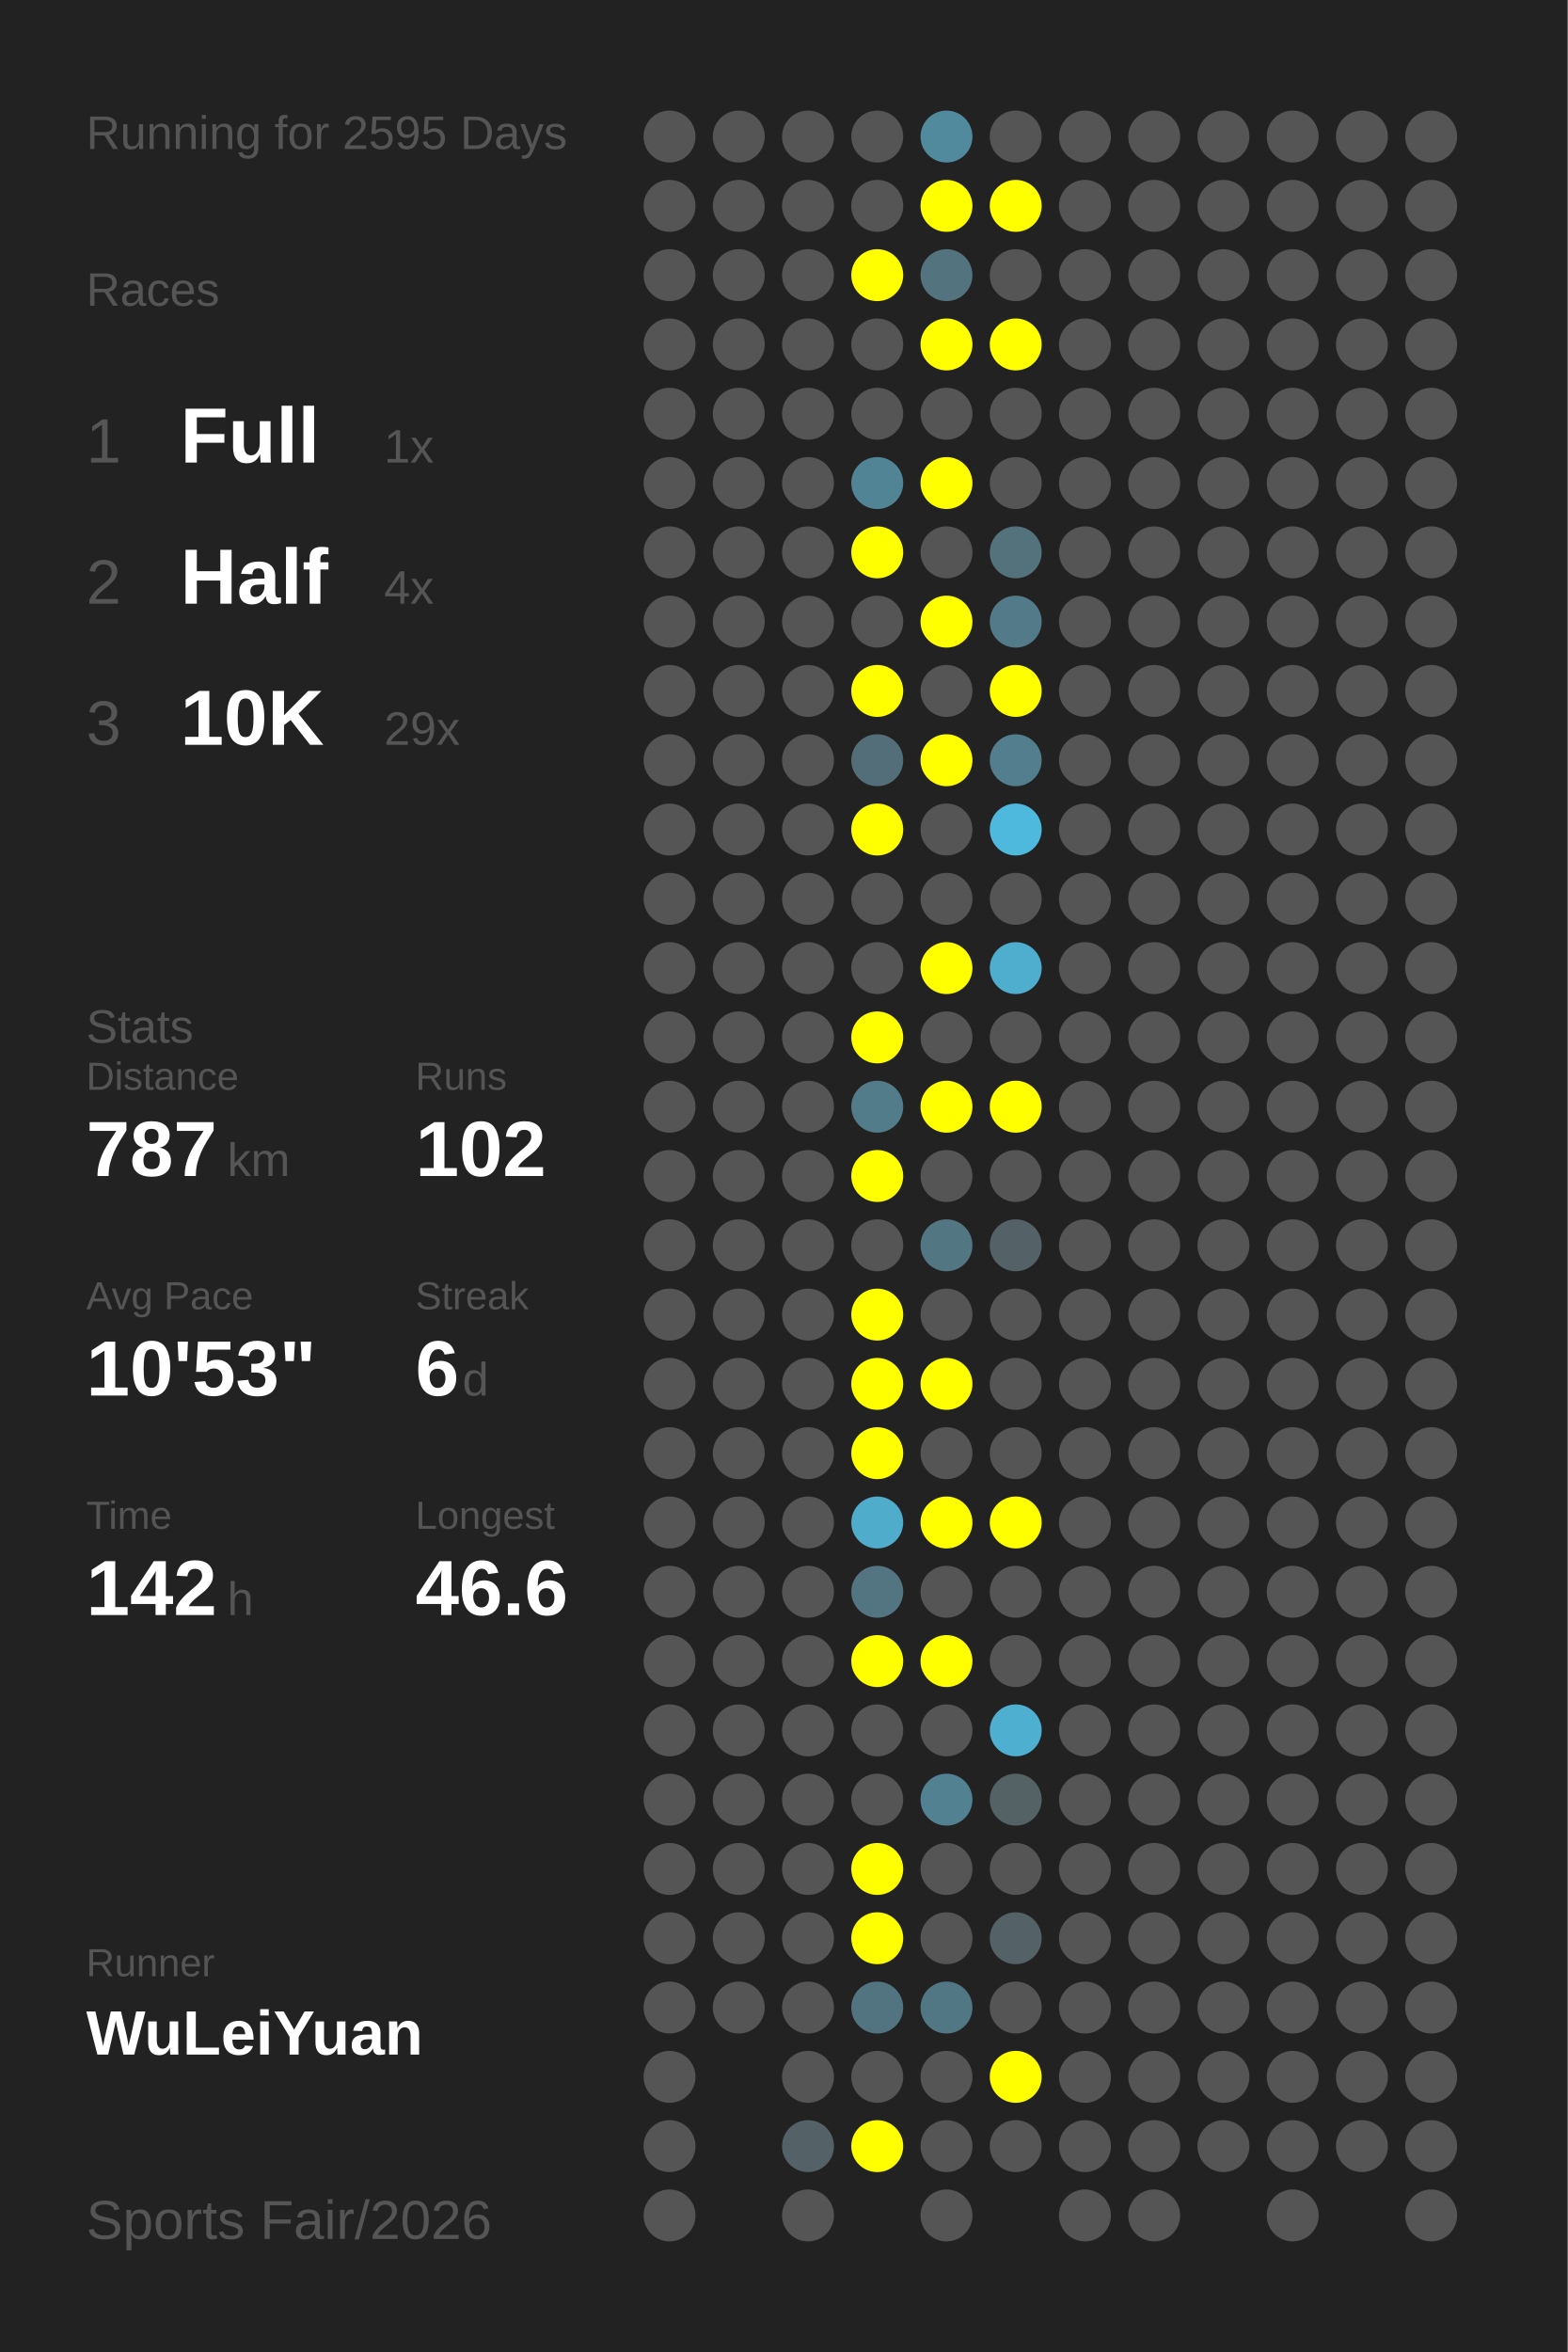
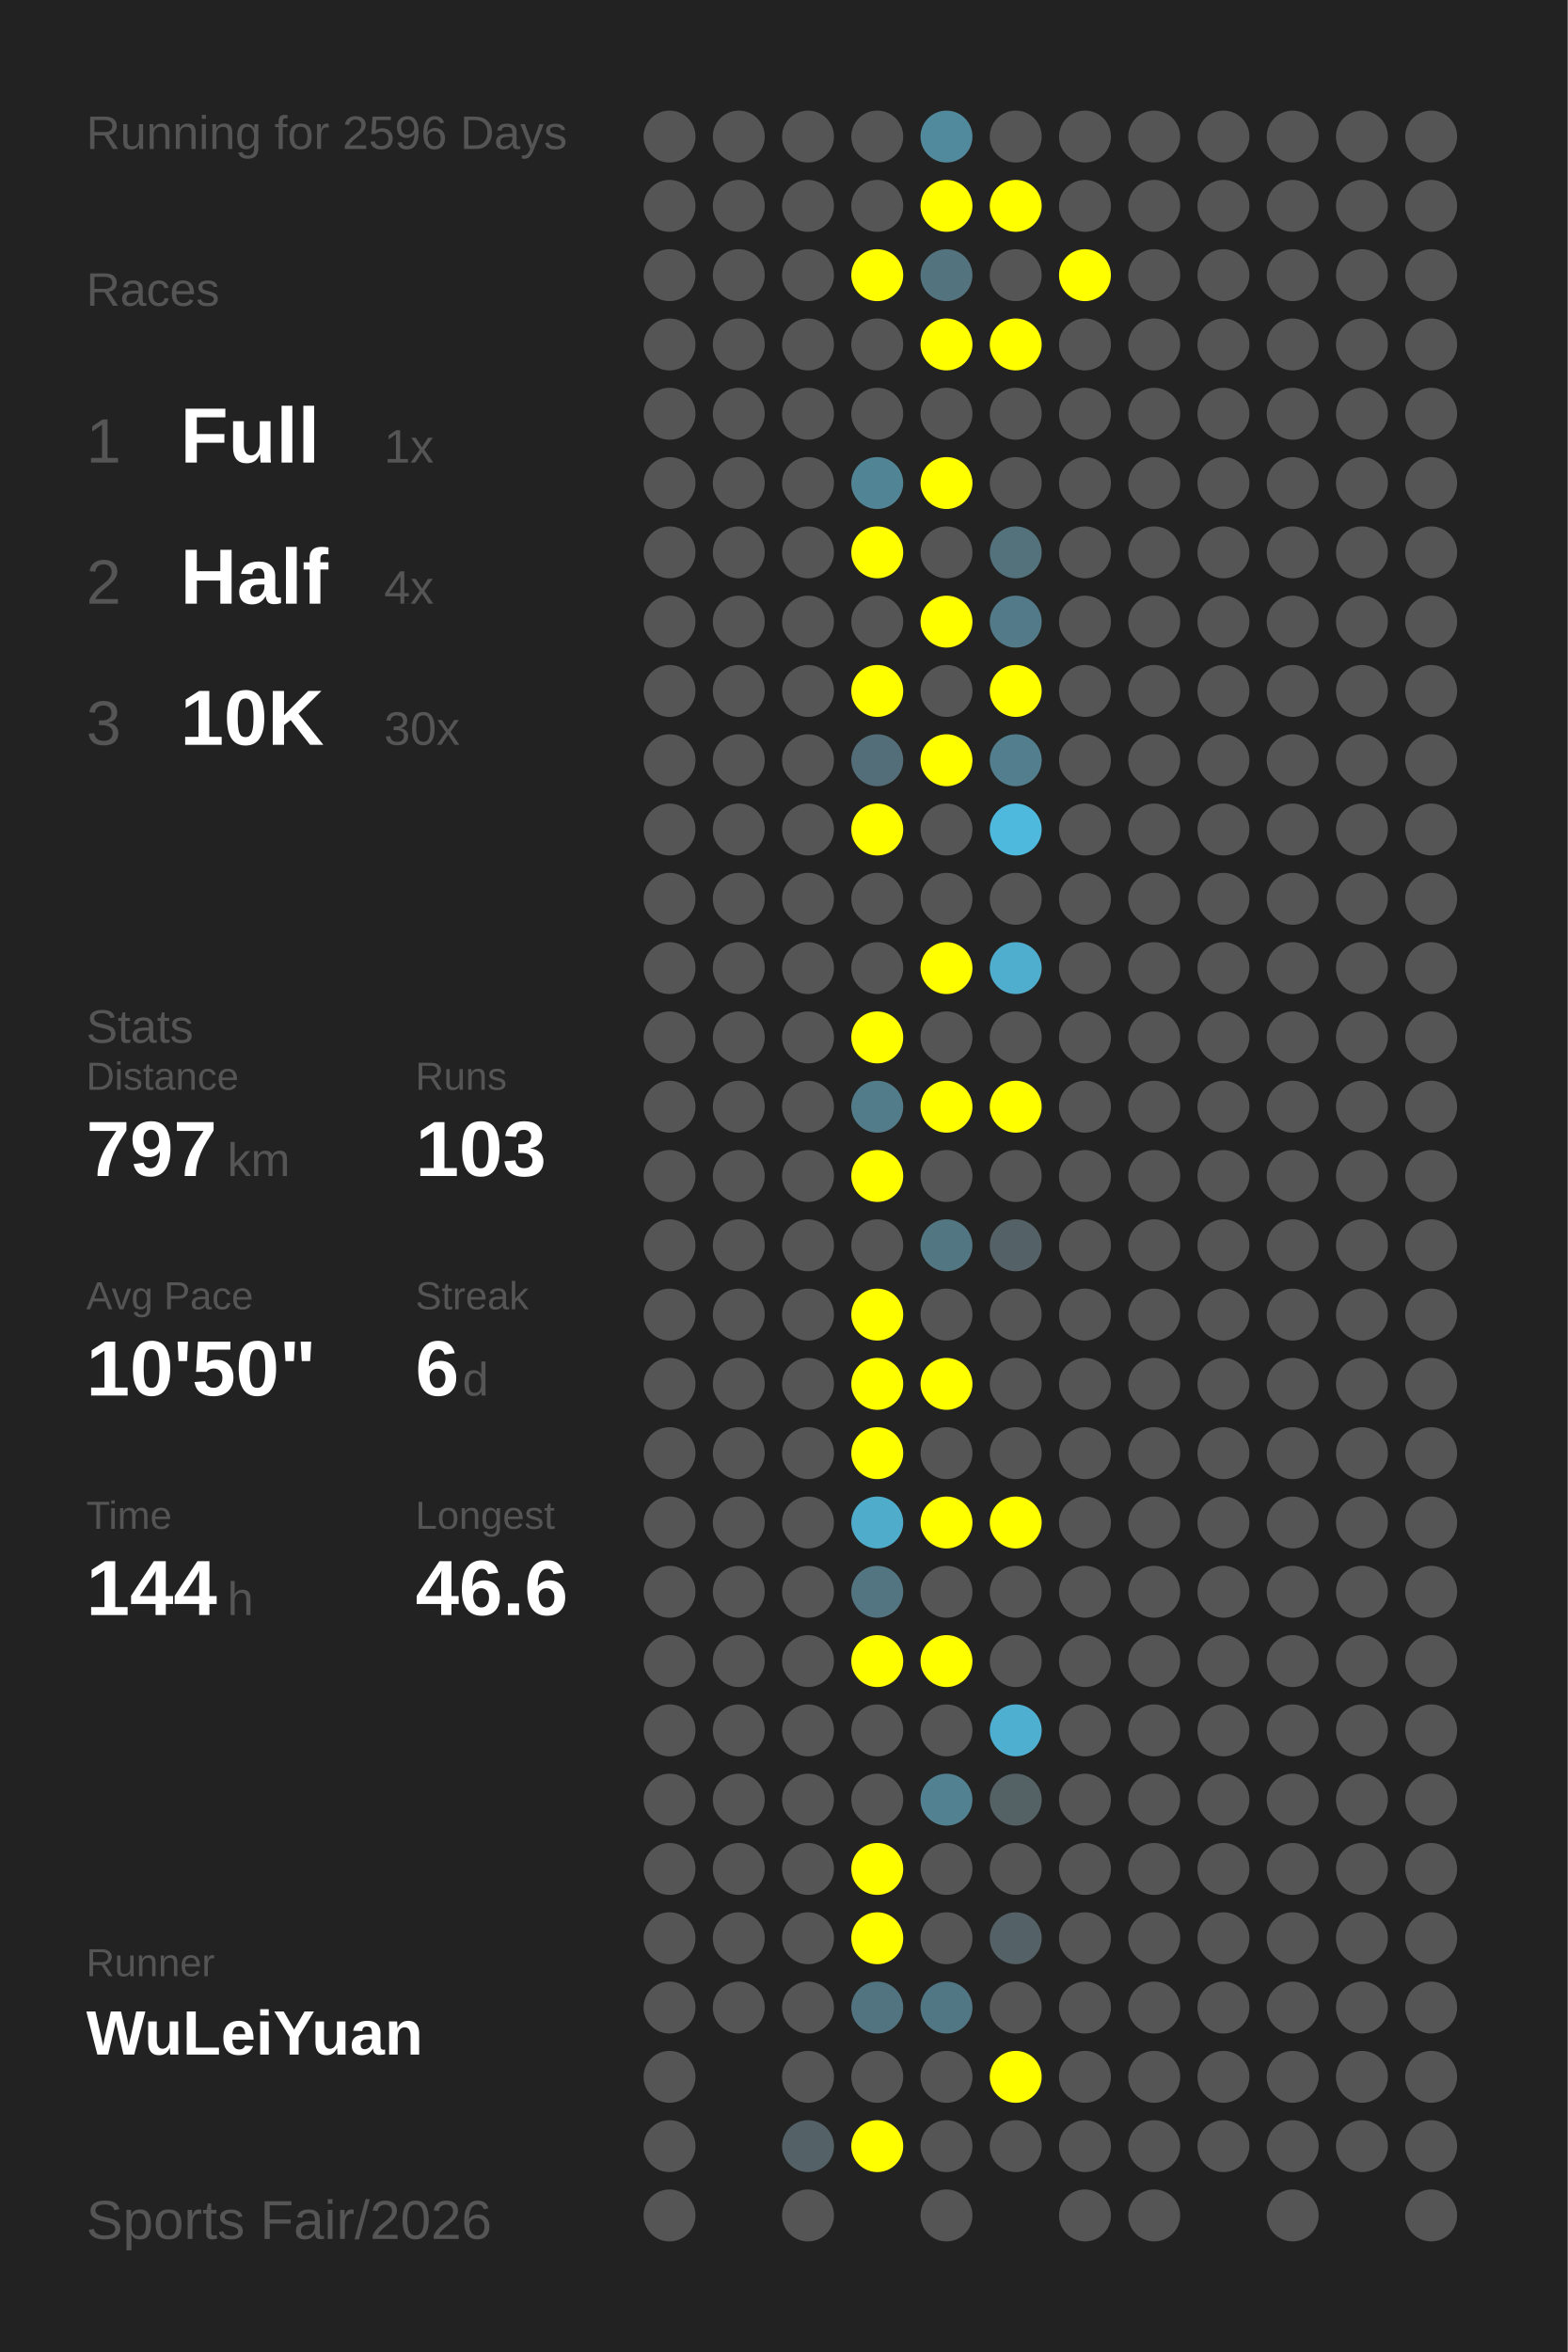
<svg xmlns="http://www.w3.org/2000/svg" baseProfile="full" height="300mm" version="1.1" viewBox="0,0,200,300" width="200mm">
  <defs />
  <rect fill="#222222" height="300" width="200" x="0" y="0" />
-   <text fill="#555555" style="font-size:6px; font-family:Arial;" x="11" y="19">Running for 2595 Days</text>
+   <text fill="#555555" style="font-size:6px; font-family:Arial;" x="11" y="19">Running for 2596 Days</text>
  <text fill="#555555" style="font-size:6px; font-family:Arial;" x="11" y="39">Races</text>
  <text fill="#555555" style="font-size:8px; font-family:Arial;" x="11" y="59">1</text>
  <text fill="#FFFFFF" style="font-size:10px; font-family:Arial; font-weight:bold;" x="23" y="59">Full</text>
  <text fill="#555555" style="font-size:6px; font-family:Arial;" x="49" y="59">1x</text>
  <text fill="#555555" style="font-size:8px; font-family:Arial;" x="11" y="77">2</text>
  <text fill="#FFFFFF" style="font-size:10px; font-family:Arial; font-weight:bold;" x="23" y="77">Half</text>
  <text fill="#555555" style="font-size:6px; font-family:Arial;" x="49" y="77">4x</text>
  <text fill="#555555" style="font-size:8px; font-family:Arial;" x="11" y="95">3</text>
  <text fill="#FFFFFF" style="font-size:10px; font-family:Arial; font-weight:bold;" x="23" y="95">10K</text>
-   <text fill="#555555" style="font-size:6px; font-family:Arial;" x="49" y="95">29x</text>
+   <text fill="#555555" style="font-size:6px; font-family:Arial;" x="49" y="95">30x</text>
  <text fill="#555555" style="font-size:6px; font-family:Arial;" x="11" y="133">Stats</text>
  <text fill="#555555" style="font-size:5px; font-family:Arial;" x="11" y="139">Distance</text>
-   <text fill="#FFFFFF" style="font-size:10px; font-family:Arial; font-weight:bold;" x="11" y="150">787</text>
+   <text fill="#FFFFFF" style="font-size:10px; font-family:Arial; font-weight:bold;" x="11" y="150">797</text>
  <text fill="#555555" style="font-size:6px; font-family:Arial;" x="29" y="150">km</text>
  <text fill="#555555" style="font-size:5px; font-family:Arial;" x="53" y="139">Runs</text>
-   <text fill="#FFFFFF" style="font-size:10px; font-family:Arial; font-weight:bold;" x="53" y="150">102</text>
+   <text fill="#FFFFFF" style="font-size:10px; font-family:Arial; font-weight:bold;" x="53" y="150">103</text>
  <text fill="#555555" style="font-size:5px; font-family:Arial;" x="11" y="167">Avg Pace</text>
-   <text fill="#FFFFFF" style="font-size:10px; font-family:Arial; font-weight:bold;" x="11" y="178">10'53"</text>
+   <text fill="#FFFFFF" style="font-size:10px; font-family:Arial; font-weight:bold;" x="11" y="178">10'50"</text>
  <text fill="#555555" style="font-size:5px; font-family:Arial;" x="53" y="167">Streak</text>
  <text fill="#FFFFFF" style="font-size:10px; font-family:Arial; font-weight:bold;" x="53" y="178">6</text>
  <text fill="#555555" style="font-size:6px; font-family:Arial;" x="59" y="178">d</text>
  <text fill="#555555" style="font-size:5px; font-family:Arial;" x="11" y="195">Time</text>
-   <text fill="#FFFFFF" style="font-size:10px; font-family:Arial; font-weight:bold;" x="11" y="206">142</text>
+   <text fill="#FFFFFF" style="font-size:10px; font-family:Arial; font-weight:bold;" x="11" y="206">144</text>
  <text fill="#555555" style="font-size:6px; font-family:Arial;" x="29" y="206">h</text>
  <text fill="#555555" style="font-size:5px; font-family:Arial;" x="53" y="195">Longest</text>
  <text fill="#FFFFFF" style="font-size:10px; font-family:Arial; font-weight:bold;" x="53" y="206">46.6</text>
  <text fill="#555555" style="font-size:5px; font-family:Arial;" x="11" y="252.065">Runner</text>
  <text fill="#FFFFFF" style="font-size:8px; font-family:Arial; font-weight:bold;" x="11" y="262.065">WuLeiYuan</text>
  <text fill="#555555" style="font-size:7px; font-family:Arial;" x="11" y="285.581">Sports Fair/2026</text>
  <circle cx="85.417" cy="17.419" fill="#555555" r="3.312" />
  <circle cx="85.417" cy="26.258" fill="#555555" r="3.312" />
  <circle cx="85.417" cy="35.097" fill="#555555" r="3.312" />
  <circle cx="85.417" cy="43.935" fill="#555555" r="3.312" />
  <circle cx="85.417" cy="52.774" fill="#555555" r="3.312" />
  <circle cx="85.417" cy="61.613" fill="#555555" r="3.312" />
  <circle cx="85.417" cy="70.452" fill="#555555" r="3.312" />
  <circle cx="85.417" cy="79.29" fill="#555555" r="3.312" />
  <circle cx="85.417" cy="88.129" fill="#555555" r="3.312" />
  <circle cx="85.417" cy="96.968" fill="#555555" r="3.312" />
  <circle cx="85.417" cy="105.806" fill="#555555" r="3.312" />
  <circle cx="85.417" cy="114.645" fill="#555555" r="3.312" />
  <circle cx="85.417" cy="123.484" fill="#555555" r="3.312" />
  <circle cx="85.417" cy="132.323" fill="#555555" r="3.312" />
  <circle cx="85.417" cy="141.161" fill="#555555" r="3.312" />
  <circle cx="85.417" cy="150" fill="#555555" r="3.312" />
  <circle cx="85.417" cy="158.839" fill="#555555" r="3.312" />
  <circle cx="85.417" cy="167.677" fill="#555555" r="3.312" />
  <circle cx="85.417" cy="176.516" fill="#555555" r="3.312" />
  <circle cx="85.417" cy="185.355" fill="#555555" r="3.312" />
  <circle cx="85.417" cy="194.194" fill="#555555" r="3.312" />
  <circle cx="85.417" cy="203.032" fill="#555555" r="3.312" />
  <circle cx="85.417" cy="211.871" fill="#555555" r="3.312" />
  <circle cx="85.417" cy="220.71" fill="#555555" r="3.312" />
  <circle cx="85.417" cy="229.548" fill="#555555" r="3.312" />
  <circle cx="85.417" cy="238.387" fill="#555555" r="3.312" />
  <circle cx="85.417" cy="247.226" fill="#555555" r="3.312" />
  <circle cx="85.417" cy="256.065" fill="#555555" r="3.312" />
  <circle cx="85.417" cy="264.903" fill="#555555" r="3.312" />
  <circle cx="85.417" cy="273.742" fill="#555555" r="3.312" />
  <circle cx="85.417" cy="282.581" fill="#555555" r="3.312" />
  <circle cx="94.25" cy="17.419" fill="#555555" r="3.312" />
  <circle cx="94.25" cy="26.258" fill="#555555" r="3.312" />
  <circle cx="94.25" cy="35.097" fill="#555555" r="3.312" />
  <circle cx="94.25" cy="43.935" fill="#555555" r="3.312" />
  <circle cx="94.25" cy="52.774" fill="#555555" r="3.312" />
  <circle cx="94.25" cy="61.613" fill="#555555" r="3.312" />
  <circle cx="94.25" cy="70.452" fill="#555555" r="3.312" />
  <circle cx="94.25" cy="79.29" fill="#555555" r="3.312" />
  <circle cx="94.25" cy="88.129" fill="#555555" r="3.312" />
  <circle cx="94.25" cy="96.968" fill="#555555" r="3.312" />
  <circle cx="94.25" cy="105.806" fill="#555555" r="3.312" />
  <circle cx="94.25" cy="114.645" fill="#555555" r="3.312" />
  <circle cx="94.25" cy="123.484" fill="#555555" r="3.312" />
  <circle cx="94.25" cy="132.323" fill="#555555" r="3.312" />
  <circle cx="94.25" cy="141.161" fill="#555555" r="3.312" />
  <circle cx="94.25" cy="150" fill="#555555" r="3.312" />
  <circle cx="94.25" cy="158.839" fill="#555555" r="3.312" />
  <circle cx="94.25" cy="167.677" fill="#555555" r="3.312" />
  <circle cx="94.25" cy="176.516" fill="#555555" r="3.312" />
  <circle cx="94.25" cy="185.355" fill="#555555" r="3.312" />
  <circle cx="94.25" cy="194.194" fill="#555555" r="3.312" />
  <circle cx="94.25" cy="203.032" fill="#555555" r="3.312" />
  <circle cx="94.25" cy="211.871" fill="#555555" r="3.312" />
  <circle cx="94.25" cy="220.71" fill="#555555" r="3.312" />
  <circle cx="94.25" cy="229.548" fill="#555555" r="3.312" />
  <circle cx="94.25" cy="238.387" fill="#555555" r="3.312" />
  <circle cx="94.25" cy="247.226" fill="#555555" r="3.312" />
  <circle cx="94.25" cy="256.065" fill="#555555" r="3.312" />
  <circle cx="103.083" cy="17.419" fill="#555555" r="3.312" />
  <circle cx="103.083" cy="26.258" fill="#555555" r="3.312" />
  <circle cx="103.083" cy="35.097" fill="#555555" r="3.312" />
  <circle cx="103.083" cy="43.935" fill="#555555" r="3.312" />
  <circle cx="103.083" cy="52.774" fill="#555555" r="3.312" />
  <circle cx="103.083" cy="61.613" fill="#555555" r="3.312" />
  <circle cx="103.083" cy="70.452" fill="#555555" r="3.312" />
  <circle cx="103.083" cy="79.29" fill="#555555" r="3.312" />
  <circle cx="103.083" cy="88.129" fill="#555555" r="3.312" />
  <circle cx="103.083" cy="96.968" fill="#555555" r="3.312" />
  <circle cx="103.083" cy="105.806" fill="#555555" r="3.312" />
  <circle cx="103.083" cy="114.645" fill="#555555" r="3.312" />
  <circle cx="103.083" cy="123.484" fill="#555555" r="3.312" />
  <circle cx="103.083" cy="132.323" fill="#555555" r="3.312" />
  <circle cx="103.083" cy="141.161" fill="#555555" r="3.312" />
  <circle cx="103.083" cy="150" fill="#555555" r="3.312" />
  <circle cx="103.083" cy="158.839" fill="#555555" r="3.312" />
  <circle cx="103.083" cy="167.677" fill="#555555" r="3.312" />
  <circle cx="103.083" cy="176.516" fill="#555555" r="3.312" />
  <circle cx="103.083" cy="185.355" fill="#555555" r="3.312" />
  <circle cx="103.083" cy="194.194" fill="#555555" r="3.312" />
  <circle cx="103.083" cy="203.032" fill="#555555" r="3.312" />
  <circle cx="103.083" cy="211.871" fill="#555555" r="3.312" />
  <circle cx="103.083" cy="220.71" fill="#555555" r="3.312" />
  <circle cx="103.083" cy="229.548" fill="#555555" r="3.312" />
  <circle cx="103.083" cy="238.387" fill="#555555" r="3.312" />
  <circle cx="103.083" cy="247.226" fill="#555555" r="3.312" />
  <circle cx="103.083" cy="256.065" fill="#555555" r="3.312" />
  <circle cx="103.083" cy="264.903" fill="#555555" r="3.312" />
  <circle cx="103.083" cy="273.742" fill="#546267" r="3.312" />
  <circle cx="103.083" cy="282.581" fill="#555555" r="3.312" />
  <circle cx="111.917" cy="17.419" fill="#555555" r="3.312" />
  <circle cx="111.917" cy="26.258" fill="#555555" r="3.312" />
  <circle cx="111.917" cy="35.097" fill="#FFFF00" r="3.312" />
  <circle cx="111.917" cy="43.935" fill="#555555" r="3.312" />
  <circle cx="111.917" cy="52.774" fill="#555555" r="3.312" />
  <circle cx="111.917" cy="61.613" fill="#518596" r="3.312" />
  <circle cx="111.917" cy="70.452" fill="#FFFF00" r="3.312" />
  <circle cx="111.917" cy="79.29" fill="#555555" r="3.312" />
  <circle cx="111.917" cy="88.129" fill="#FFFF00" r="3.312" />
  <circle cx="111.917" cy="96.968" fill="#536e78" r="3.312" />
  <circle cx="111.917" cy="105.806" fill="#FFFF00" r="3.312" />
  <circle cx="111.917" cy="114.645" fill="#555555" r="3.312" />
  <circle cx="111.917" cy="123.484" fill="#555555" r="3.312" />
  <circle cx="111.917" cy="132.323" fill="#FFFF00" r="3.312" />
  <circle cx="111.917" cy="141.161" fill="#527c8a" r="3.312" />
  <circle cx="111.917" cy="150" fill="#FFFF00" r="3.312" />
  <circle cx="111.917" cy="158.839" fill="#555555" r="3.312" />
  <circle cx="111.917" cy="167.677" fill="#FFFF00" r="3.312" />
  <circle cx="111.917" cy="176.516" fill="#FFFF00" r="3.312" />
  <circle cx="111.917" cy="185.355" fill="#FFFF00" r="3.312" />
  <circle cx="111.917" cy="194.194" fill="#4faccb" r="3.312" />
  <circle cx="111.917" cy="203.032" fill="#527581" r="3.312" />
  <circle cx="111.917" cy="211.871" fill="#FFFF00" r="3.312" />
  <circle cx="111.917" cy="220.71" fill="#555555" r="3.312" />
  <circle cx="111.917" cy="229.548" fill="#555555" r="3.312" />
  <circle cx="111.917" cy="238.387" fill="#FFFF00" r="3.312" />
  <circle cx="111.917" cy="247.226" fill="#FFFF00" r="3.312" />
  <circle cx="111.917" cy="256.065" fill="#527480" r="3.312" />
  <circle cx="111.917" cy="264.903" fill="#555555" r="3.312" />
  <circle cx="111.917" cy="273.742" fill="#FFFF00" r="3.312" />
  <circle cx="120.75" cy="17.419" fill="#518a9d" r="3.312" />
  <circle cx="120.75" cy="26.258" fill="#FFFF00" r="3.312" />
  <circle cx="120.75" cy="35.097" fill="#53737e" r="3.312" />
  <circle cx="120.75" cy="43.935" fill="#FFFF00" r="3.312" />
  <circle cx="120.75" cy="52.774" fill="#555555" r="3.312" />
  <circle cx="120.75" cy="61.613" fill="#FFFF00" r="3.312" />
  <circle cx="120.75" cy="70.452" fill="#555555" r="3.312" />
  <circle cx="120.75" cy="79.29" fill="#FFFF00" r="3.312" />
  <circle cx="120.75" cy="88.129" fill="#555555" r="3.312" />
  <circle cx="120.75" cy="96.968" fill="#FFFF00" r="3.312" />
  <circle cx="120.75" cy="105.806" fill="#555555" r="3.312" />
  <circle cx="120.75" cy="114.645" fill="#555555" r="3.312" />
  <circle cx="120.75" cy="123.484" fill="#FFFF00" r="3.312" />
  <circle cx="120.75" cy="132.323" fill="#555555" r="3.312" />
  <circle cx="120.75" cy="141.161" fill="#FFFF00" r="3.312" />
  <circle cx="120.75" cy="150" fill="#555555" r="3.312" />
  <circle cx="120.75" cy="158.839" fill="#527682" r="3.312" />
  <circle cx="120.75" cy="167.677" fill="#555555" r="3.312" />
  <circle cx="120.75" cy="176.516" fill="#FFFF00" r="3.312" />
  <circle cx="120.75" cy="185.355" fill="#555555" r="3.312" />
  <circle cx="120.75" cy="194.194" fill="#FFFF00" r="3.312" />
  <circle cx="120.75" cy="203.032" fill="#555555" r="3.312" />
  <circle cx="120.75" cy="211.871" fill="#FFFF00" r="3.312" />
  <circle cx="120.75" cy="220.71" fill="#555555" r="3.312" />
  <circle cx="120.75" cy="229.548" fill="#528191" r="3.312" />
  <circle cx="120.75" cy="238.387" fill="#555555" r="3.312" />
  <circle cx="120.75" cy="247.226" fill="#555555" r="3.312" />
  <circle cx="120.75" cy="256.065" fill="#527784" r="3.312" />
  <circle cx="120.75" cy="264.903" fill="#555555" r="3.312" />
  <circle cx="120.75" cy="273.742" fill="#555555" r="3.312" />
  <circle cx="120.75" cy="282.581" fill="#555555" r="3.312" />
  <circle cx="129.583" cy="17.419" fill="#555555" r="3.312" />
  <circle cx="129.583" cy="26.258" fill="#FFFF00" r="3.312" />
  <circle cx="129.583" cy="35.097" fill="#555555" r="3.312" />
  <circle cx="129.583" cy="43.935" fill="#FFFF00" r="3.312" />
  <circle cx="129.583" cy="52.774" fill="#555555" r="3.312" />
  <circle cx="129.583" cy="61.613" fill="#555555" r="3.312" />
  <circle cx="129.583" cy="70.452" fill="#53727c" r="3.312" />
  <circle cx="129.583" cy="79.29" fill="#527a88" r="3.312" />
  <circle cx="129.583" cy="88.129" fill="#FFFF00" r="3.312" />
  <circle cx="129.583" cy="96.968" fill="#527e8d" r="3.312" />
  <circle cx="129.583" cy="105.806" fill="#4eb9dd" r="3.312" />
  <circle cx="129.583" cy="114.645" fill="#555555" r="3.312" />
  <circle cx="129.583" cy="123.484" fill="#4faece" r="3.312" />
  <circle cx="129.583" cy="132.323" fill="#555555" r="3.312" />
  <circle cx="129.583" cy="141.161" fill="#FFFF00" r="3.312" />
  <circle cx="129.583" cy="150" fill="#555555" r="3.312" />
  <circle cx="129.583" cy="158.839" fill="#546267" r="3.312" />
  <circle cx="129.583" cy="167.677" fill="#555555" r="3.312" />
  <circle cx="129.583" cy="176.516" fill="#555555" r="3.312" />
  <circle cx="129.583" cy="185.355" fill="#555555" r="3.312" />
  <circle cx="129.583" cy="194.194" fill="#FFFF00" r="3.312" />
  <circle cx="129.583" cy="203.032" fill="#555555" r="3.312" />
  <circle cx="129.583" cy="211.871" fill="#555555" r="3.312" />
  <circle cx="129.583" cy="220.71" fill="#4fafd0" r="3.312" />
  <circle cx="129.583" cy="229.548" fill="#546266" r="3.312" />
  <circle cx="129.583" cy="238.387" fill="#555555" r="3.312" />
  <circle cx="129.583" cy="247.226" fill="#546166" r="3.312" />
  <circle cx="129.583" cy="256.065" fill="#555555" r="3.312" />
  <circle cx="129.583" cy="264.903" fill="#FFFF00" r="3.312" />
  <circle cx="129.583" cy="273.742" fill="#555555" r="3.312" />
  <circle cx="138.417" cy="17.419" fill="#555555" r="3.312" />
  <circle cx="138.417" cy="26.258" fill="#555555" r="3.312" />
-   <circle cx="138.417" cy="35.097" fill="#555555" r="3.312" />
+   <circle cx="138.417" cy="35.097" fill="#FFFF00" r="3.312" />
  <circle cx="138.417" cy="43.935" fill="#555555" r="3.312" />
  <circle cx="138.417" cy="52.774" fill="#555555" r="3.312" />
  <circle cx="138.417" cy="61.613" fill="#555555" r="3.312" />
  <circle cx="138.417" cy="70.452" fill="#555555" r="3.312" />
  <circle cx="138.417" cy="79.29" fill="#555555" r="3.312" />
  <circle cx="138.417" cy="88.129" fill="#555555" r="3.312" />
  <circle cx="138.417" cy="96.968" fill="#555555" r="3.312" />
  <circle cx="138.417" cy="105.806" fill="#555555" r="3.312" />
  <circle cx="138.417" cy="114.645" fill="#555555" r="3.312" />
  <circle cx="138.417" cy="123.484" fill="#555555" r="3.312" />
  <circle cx="138.417" cy="132.323" fill="#555555" r="3.312" />
  <circle cx="138.417" cy="141.161" fill="#555555" r="3.312" />
  <circle cx="138.417" cy="150" fill="#555555" r="3.312" />
  <circle cx="138.417" cy="158.839" fill="#555555" r="3.312" />
  <circle cx="138.417" cy="167.677" fill="#555555" r="3.312" />
  <circle cx="138.417" cy="176.516" fill="#555555" r="3.312" />
  <circle cx="138.417" cy="185.355" fill="#555555" r="3.312" />
  <circle cx="138.417" cy="194.194" fill="#555555" r="3.312" />
  <circle cx="138.417" cy="203.032" fill="#555555" r="3.312" />
  <circle cx="138.417" cy="211.871" fill="#555555" r="3.312" />
  <circle cx="138.417" cy="220.71" fill="#555555" r="3.312" />
  <circle cx="138.417" cy="229.548" fill="#555555" r="3.312" />
  <circle cx="138.417" cy="238.387" fill="#555555" r="3.312" />
  <circle cx="138.417" cy="247.226" fill="#555555" r="3.312" />
  <circle cx="138.417" cy="256.065" fill="#555555" r="3.312" />
  <circle cx="138.417" cy="264.903" fill="#555555" r="3.312" />
  <circle cx="138.417" cy="273.742" fill="#555555" r="3.312" />
  <circle cx="138.417" cy="282.581" fill="#555555" r="3.312" />
  <circle cx="147.25" cy="17.419" fill="#555555" r="3.312" />
  <circle cx="147.25" cy="26.258" fill="#555555" r="3.312" />
  <circle cx="147.25" cy="35.097" fill="#555555" r="3.312" />
  <circle cx="147.25" cy="43.935" fill="#555555" r="3.312" />
  <circle cx="147.25" cy="52.774" fill="#555555" r="3.312" />
  <circle cx="147.25" cy="61.613" fill="#555555" r="3.312" />
  <circle cx="147.25" cy="70.452" fill="#555555" r="3.312" />
  <circle cx="147.25" cy="79.29" fill="#555555" r="3.312" />
  <circle cx="147.25" cy="88.129" fill="#555555" r="3.312" />
  <circle cx="147.25" cy="96.968" fill="#555555" r="3.312" />
  <circle cx="147.25" cy="105.806" fill="#555555" r="3.312" />
  <circle cx="147.25" cy="114.645" fill="#555555" r="3.312" />
  <circle cx="147.25" cy="123.484" fill="#555555" r="3.312" />
  <circle cx="147.25" cy="132.323" fill="#555555" r="3.312" />
  <circle cx="147.25" cy="141.161" fill="#555555" r="3.312" />
  <circle cx="147.25" cy="150" fill="#555555" r="3.312" />
  <circle cx="147.25" cy="158.839" fill="#555555" r="3.312" />
  <circle cx="147.25" cy="167.677" fill="#555555" r="3.312" />
  <circle cx="147.25" cy="176.516" fill="#555555" r="3.312" />
  <circle cx="147.25" cy="185.355" fill="#555555" r="3.312" />
  <circle cx="147.25" cy="194.194" fill="#555555" r="3.312" />
  <circle cx="147.25" cy="203.032" fill="#555555" r="3.312" />
  <circle cx="147.25" cy="211.871" fill="#555555" r="3.312" />
  <circle cx="147.25" cy="220.71" fill="#555555" r="3.312" />
  <circle cx="147.25" cy="229.548" fill="#555555" r="3.312" />
  <circle cx="147.25" cy="238.387" fill="#555555" r="3.312" />
  <circle cx="147.25" cy="247.226" fill="#555555" r="3.312" />
  <circle cx="147.25" cy="256.065" fill="#555555" r="3.312" />
  <circle cx="147.25" cy="264.903" fill="#555555" r="3.312" />
  <circle cx="147.25" cy="273.742" fill="#555555" r="3.312" />
  <circle cx="147.25" cy="282.581" fill="#555555" r="3.312" />
  <circle cx="156.083" cy="17.419" fill="#555555" r="3.312" />
  <circle cx="156.083" cy="26.258" fill="#555555" r="3.312" />
  <circle cx="156.083" cy="35.097" fill="#555555" r="3.312" />
  <circle cx="156.083" cy="43.935" fill="#555555" r="3.312" />
  <circle cx="156.083" cy="52.774" fill="#555555" r="3.312" />
  <circle cx="156.083" cy="61.613" fill="#555555" r="3.312" />
  <circle cx="156.083" cy="70.452" fill="#555555" r="3.312" />
  <circle cx="156.083" cy="79.29" fill="#555555" r="3.312" />
  <circle cx="156.083" cy="88.129" fill="#555555" r="3.312" />
  <circle cx="156.083" cy="96.968" fill="#555555" r="3.312" />
  <circle cx="156.083" cy="105.806" fill="#555555" r="3.312" />
  <circle cx="156.083" cy="114.645" fill="#555555" r="3.312" />
  <circle cx="156.083" cy="123.484" fill="#555555" r="3.312" />
  <circle cx="156.083" cy="132.323" fill="#555555" r="3.312" />
  <circle cx="156.083" cy="141.161" fill="#555555" r="3.312" />
  <circle cx="156.083" cy="150" fill="#555555" r="3.312" />
  <circle cx="156.083" cy="158.839" fill="#555555" r="3.312" />
  <circle cx="156.083" cy="167.677" fill="#555555" r="3.312" />
  <circle cx="156.083" cy="176.516" fill="#555555" r="3.312" />
  <circle cx="156.083" cy="185.355" fill="#555555" r="3.312" />
  <circle cx="156.083" cy="194.194" fill="#555555" r="3.312" />
  <circle cx="156.083" cy="203.032" fill="#555555" r="3.312" />
  <circle cx="156.083" cy="211.871" fill="#555555" r="3.312" />
  <circle cx="156.083" cy="220.71" fill="#555555" r="3.312" />
  <circle cx="156.083" cy="229.548" fill="#555555" r="3.312" />
  <circle cx="156.083" cy="238.387" fill="#555555" r="3.312" />
  <circle cx="156.083" cy="247.226" fill="#555555" r="3.312" />
  <circle cx="156.083" cy="256.065" fill="#555555" r="3.312" />
  <circle cx="156.083" cy="264.903" fill="#555555" r="3.312" />
  <circle cx="156.083" cy="273.742" fill="#555555" r="3.312" />
  <circle cx="164.917" cy="17.419" fill="#555555" r="3.312" />
  <circle cx="164.917" cy="26.258" fill="#555555" r="3.312" />
  <circle cx="164.917" cy="35.097" fill="#555555" r="3.312" />
  <circle cx="164.917" cy="43.935" fill="#555555" r="3.312" />
  <circle cx="164.917" cy="52.774" fill="#555555" r="3.312" />
  <circle cx="164.917" cy="61.613" fill="#555555" r="3.312" />
  <circle cx="164.917" cy="70.452" fill="#555555" r="3.312" />
  <circle cx="164.917" cy="79.29" fill="#555555" r="3.312" />
  <circle cx="164.917" cy="88.129" fill="#555555" r="3.312" />
  <circle cx="164.917" cy="96.968" fill="#555555" r="3.312" />
  <circle cx="164.917" cy="105.806" fill="#555555" r="3.312" />
  <circle cx="164.917" cy="114.645" fill="#555555" r="3.312" />
  <circle cx="164.917" cy="123.484" fill="#555555" r="3.312" />
  <circle cx="164.917" cy="132.323" fill="#555555" r="3.312" />
  <circle cx="164.917" cy="141.161" fill="#555555" r="3.312" />
  <circle cx="164.917" cy="150" fill="#555555" r="3.312" />
  <circle cx="164.917" cy="158.839" fill="#555555" r="3.312" />
  <circle cx="164.917" cy="167.677" fill="#555555" r="3.312" />
  <circle cx="164.917" cy="176.516" fill="#555555" r="3.312" />
  <circle cx="164.917" cy="185.355" fill="#555555" r="3.312" />
  <circle cx="164.917" cy="194.194" fill="#555555" r="3.312" />
  <circle cx="164.917" cy="203.032" fill="#555555" r="3.312" />
  <circle cx="164.917" cy="211.871" fill="#555555" r="3.312" />
  <circle cx="164.917" cy="220.71" fill="#555555" r="3.312" />
  <circle cx="164.917" cy="229.548" fill="#555555" r="3.312" />
  <circle cx="164.917" cy="238.387" fill="#555555" r="3.312" />
  <circle cx="164.917" cy="247.226" fill="#555555" r="3.312" />
  <circle cx="164.917" cy="256.065" fill="#555555" r="3.312" />
  <circle cx="164.917" cy="264.903" fill="#555555" r="3.312" />
  <circle cx="164.917" cy="273.742" fill="#555555" r="3.312" />
  <circle cx="164.917" cy="282.581" fill="#555555" r="3.312" />
  <circle cx="173.75" cy="17.419" fill="#555555" r="3.312" />
  <circle cx="173.75" cy="26.258" fill="#555555" r="3.312" />
  <circle cx="173.75" cy="35.097" fill="#555555" r="3.312" />
  <circle cx="173.75" cy="43.935" fill="#555555" r="3.312" />
  <circle cx="173.75" cy="52.774" fill="#555555" r="3.312" />
  <circle cx="173.75" cy="61.613" fill="#555555" r="3.312" />
  <circle cx="173.75" cy="70.452" fill="#555555" r="3.312" />
  <circle cx="173.75" cy="79.29" fill="#555555" r="3.312" />
  <circle cx="173.75" cy="88.129" fill="#555555" r="3.312" />
  <circle cx="173.75" cy="96.968" fill="#555555" r="3.312" />
  <circle cx="173.75" cy="105.806" fill="#555555" r="3.312" />
  <circle cx="173.75" cy="114.645" fill="#555555" r="3.312" />
  <circle cx="173.75" cy="123.484" fill="#555555" r="3.312" />
  <circle cx="173.75" cy="132.323" fill="#555555" r="3.312" />
  <circle cx="173.75" cy="141.161" fill="#555555" r="3.312" />
  <circle cx="173.75" cy="150" fill="#555555" r="3.312" />
  <circle cx="173.75" cy="158.839" fill="#555555" r="3.312" />
  <circle cx="173.75" cy="167.677" fill="#555555" r="3.312" />
  <circle cx="173.75" cy="176.516" fill="#555555" r="3.312" />
  <circle cx="173.75" cy="185.355" fill="#555555" r="3.312" />
  <circle cx="173.75" cy="194.194" fill="#555555" r="3.312" />
  <circle cx="173.75" cy="203.032" fill="#555555" r="3.312" />
  <circle cx="173.75" cy="211.871" fill="#555555" r="3.312" />
  <circle cx="173.75" cy="220.71" fill="#555555" r="3.312" />
  <circle cx="173.75" cy="229.548" fill="#555555" r="3.312" />
  <circle cx="173.75" cy="238.387" fill="#555555" r="3.312" />
  <circle cx="173.75" cy="247.226" fill="#555555" r="3.312" />
  <circle cx="173.75" cy="256.065" fill="#555555" r="3.312" />
  <circle cx="173.75" cy="264.903" fill="#555555" r="3.312" />
  <circle cx="173.75" cy="273.742" fill="#555555" r="3.312" />
  <circle cx="182.583" cy="17.419" fill="#555555" r="3.312" />
  <circle cx="182.583" cy="26.258" fill="#555555" r="3.312" />
  <circle cx="182.583" cy="35.097" fill="#555555" r="3.312" />
  <circle cx="182.583" cy="43.935" fill="#555555" r="3.312" />
  <circle cx="182.583" cy="52.774" fill="#555555" r="3.312" />
  <circle cx="182.583" cy="61.613" fill="#555555" r="3.312" />
  <circle cx="182.583" cy="70.452" fill="#555555" r="3.312" />
  <circle cx="182.583" cy="79.29" fill="#555555" r="3.312" />
  <circle cx="182.583" cy="88.129" fill="#555555" r="3.312" />
  <circle cx="182.583" cy="96.968" fill="#555555" r="3.312" />
  <circle cx="182.583" cy="105.806" fill="#555555" r="3.312" />
  <circle cx="182.583" cy="114.645" fill="#555555" r="3.312" />
  <circle cx="182.583" cy="123.484" fill="#555555" r="3.312" />
  <circle cx="182.583" cy="132.323" fill="#555555" r="3.312" />
  <circle cx="182.583" cy="141.161" fill="#555555" r="3.312" />
  <circle cx="182.583" cy="150" fill="#555555" r="3.312" />
  <circle cx="182.583" cy="158.839" fill="#555555" r="3.312" />
  <circle cx="182.583" cy="167.677" fill="#555555" r="3.312" />
  <circle cx="182.583" cy="176.516" fill="#555555" r="3.312" />
  <circle cx="182.583" cy="185.355" fill="#555555" r="3.312" />
  <circle cx="182.583" cy="194.194" fill="#555555" r="3.312" />
  <circle cx="182.583" cy="203.032" fill="#555555" r="3.312" />
  <circle cx="182.583" cy="211.871" fill="#555555" r="3.312" />
  <circle cx="182.583" cy="220.71" fill="#555555" r="3.312" />
  <circle cx="182.583" cy="229.548" fill="#555555" r="3.312" />
  <circle cx="182.583" cy="238.387" fill="#555555" r="3.312" />
  <circle cx="182.583" cy="247.226" fill="#555555" r="3.312" />
  <circle cx="182.583" cy="256.065" fill="#555555" r="3.312" />
  <circle cx="182.583" cy="264.903" fill="#555555" r="3.312" />
  <circle cx="182.583" cy="273.742" fill="#555555" r="3.312" />
  <circle cx="182.583" cy="282.581" fill="#555555" r="3.312" />
</svg>
